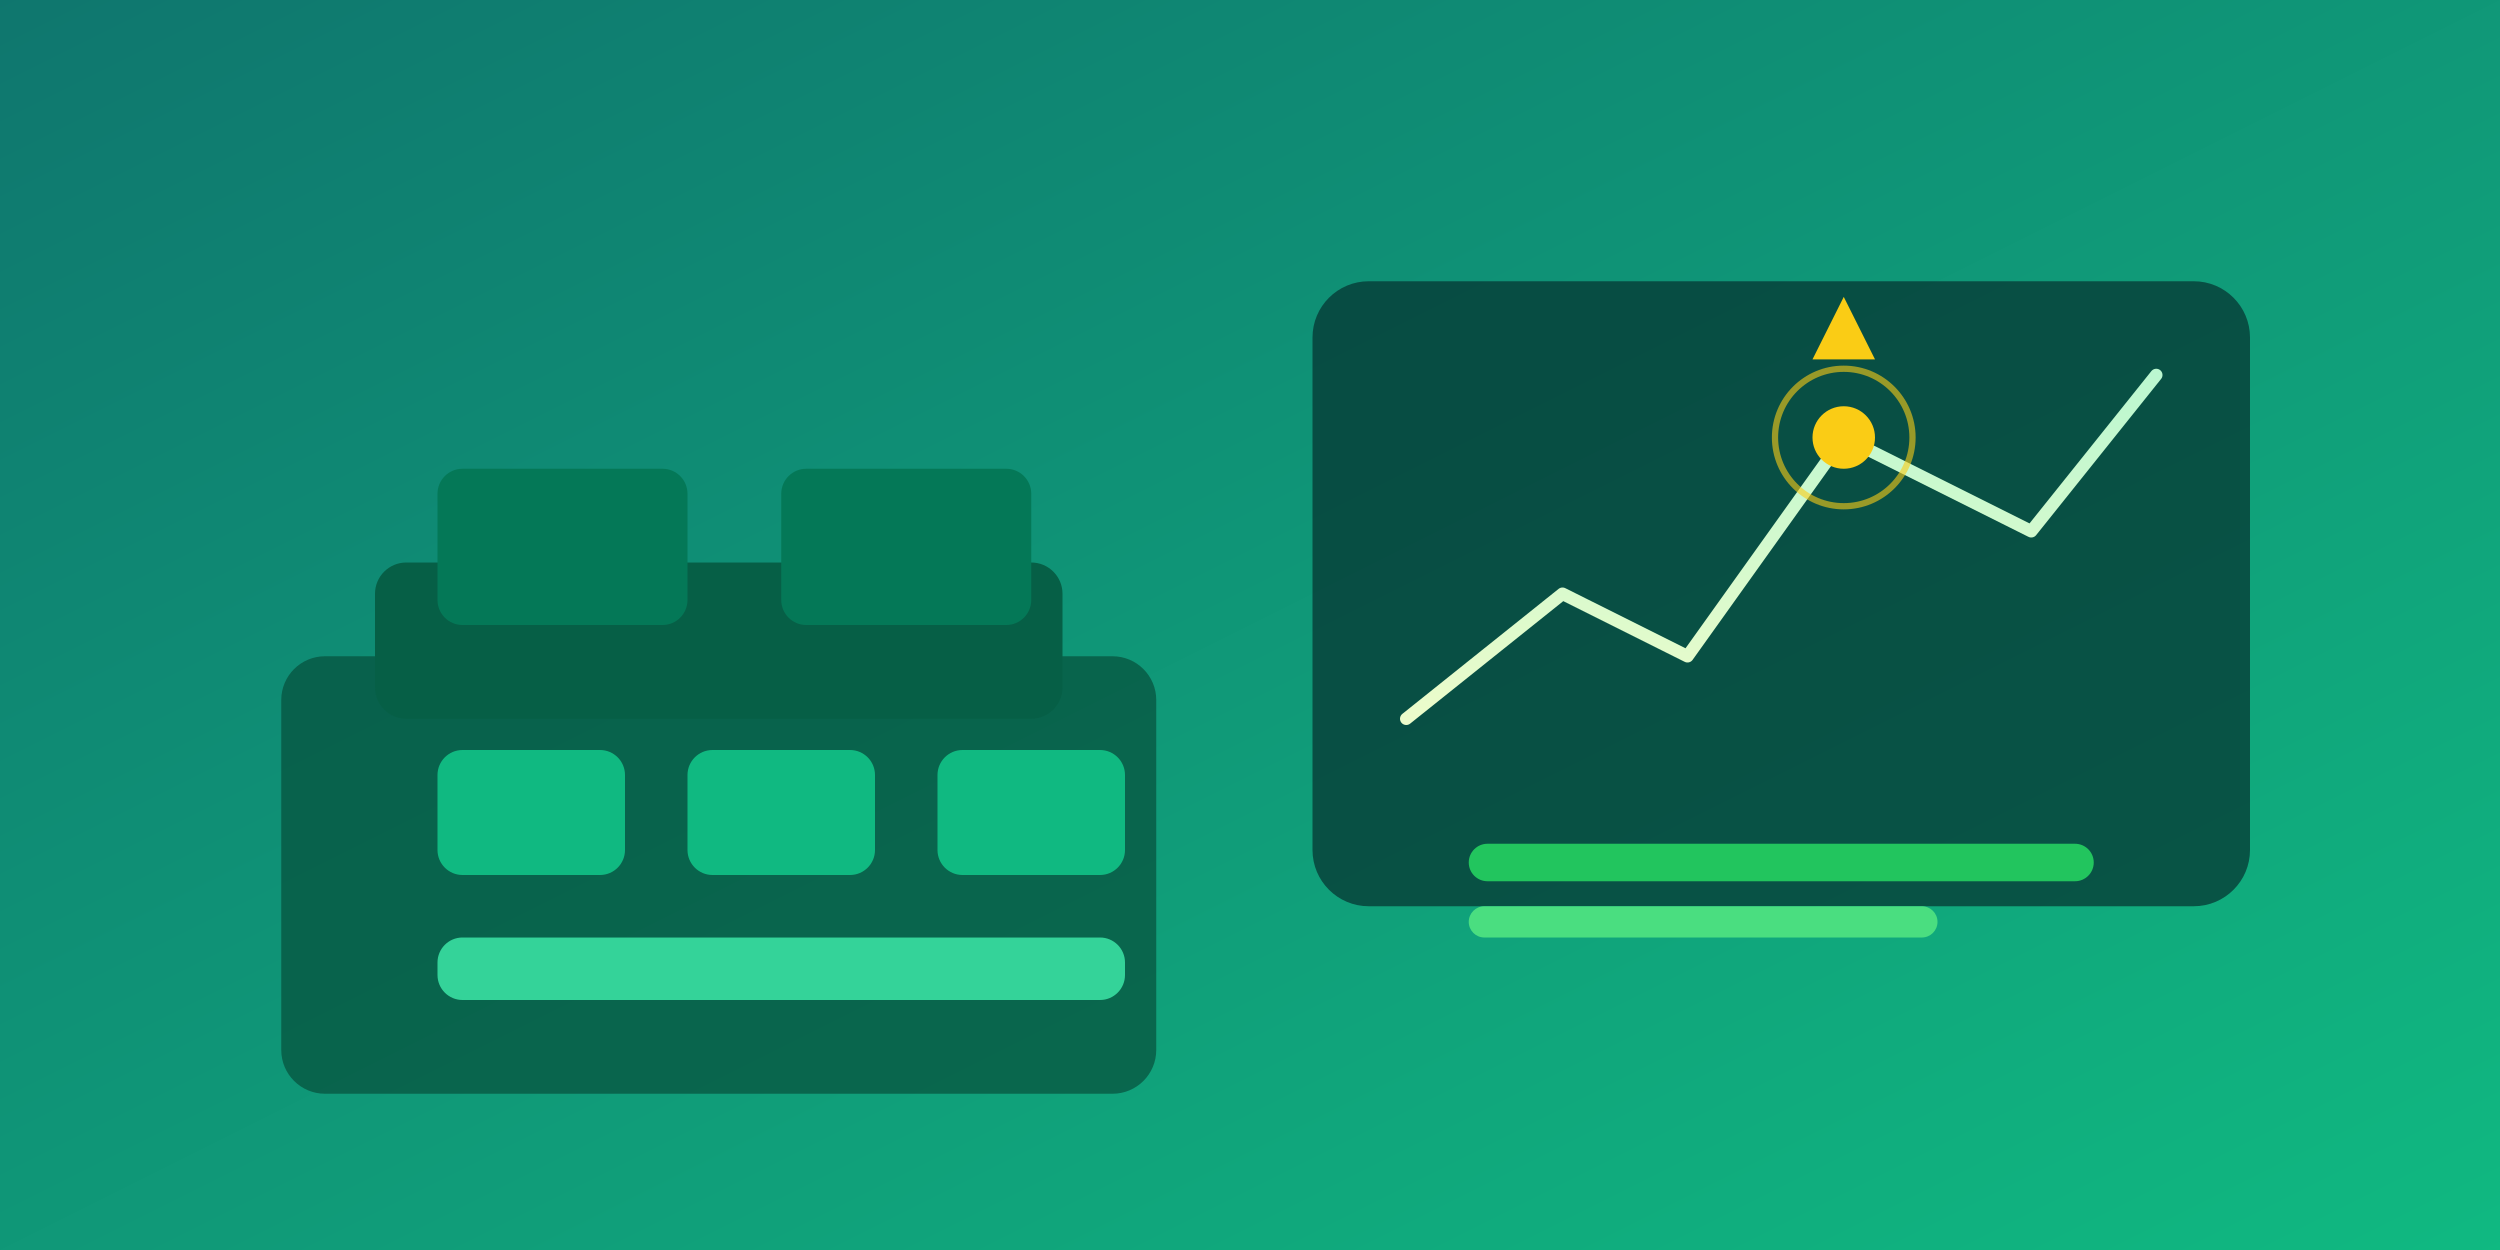
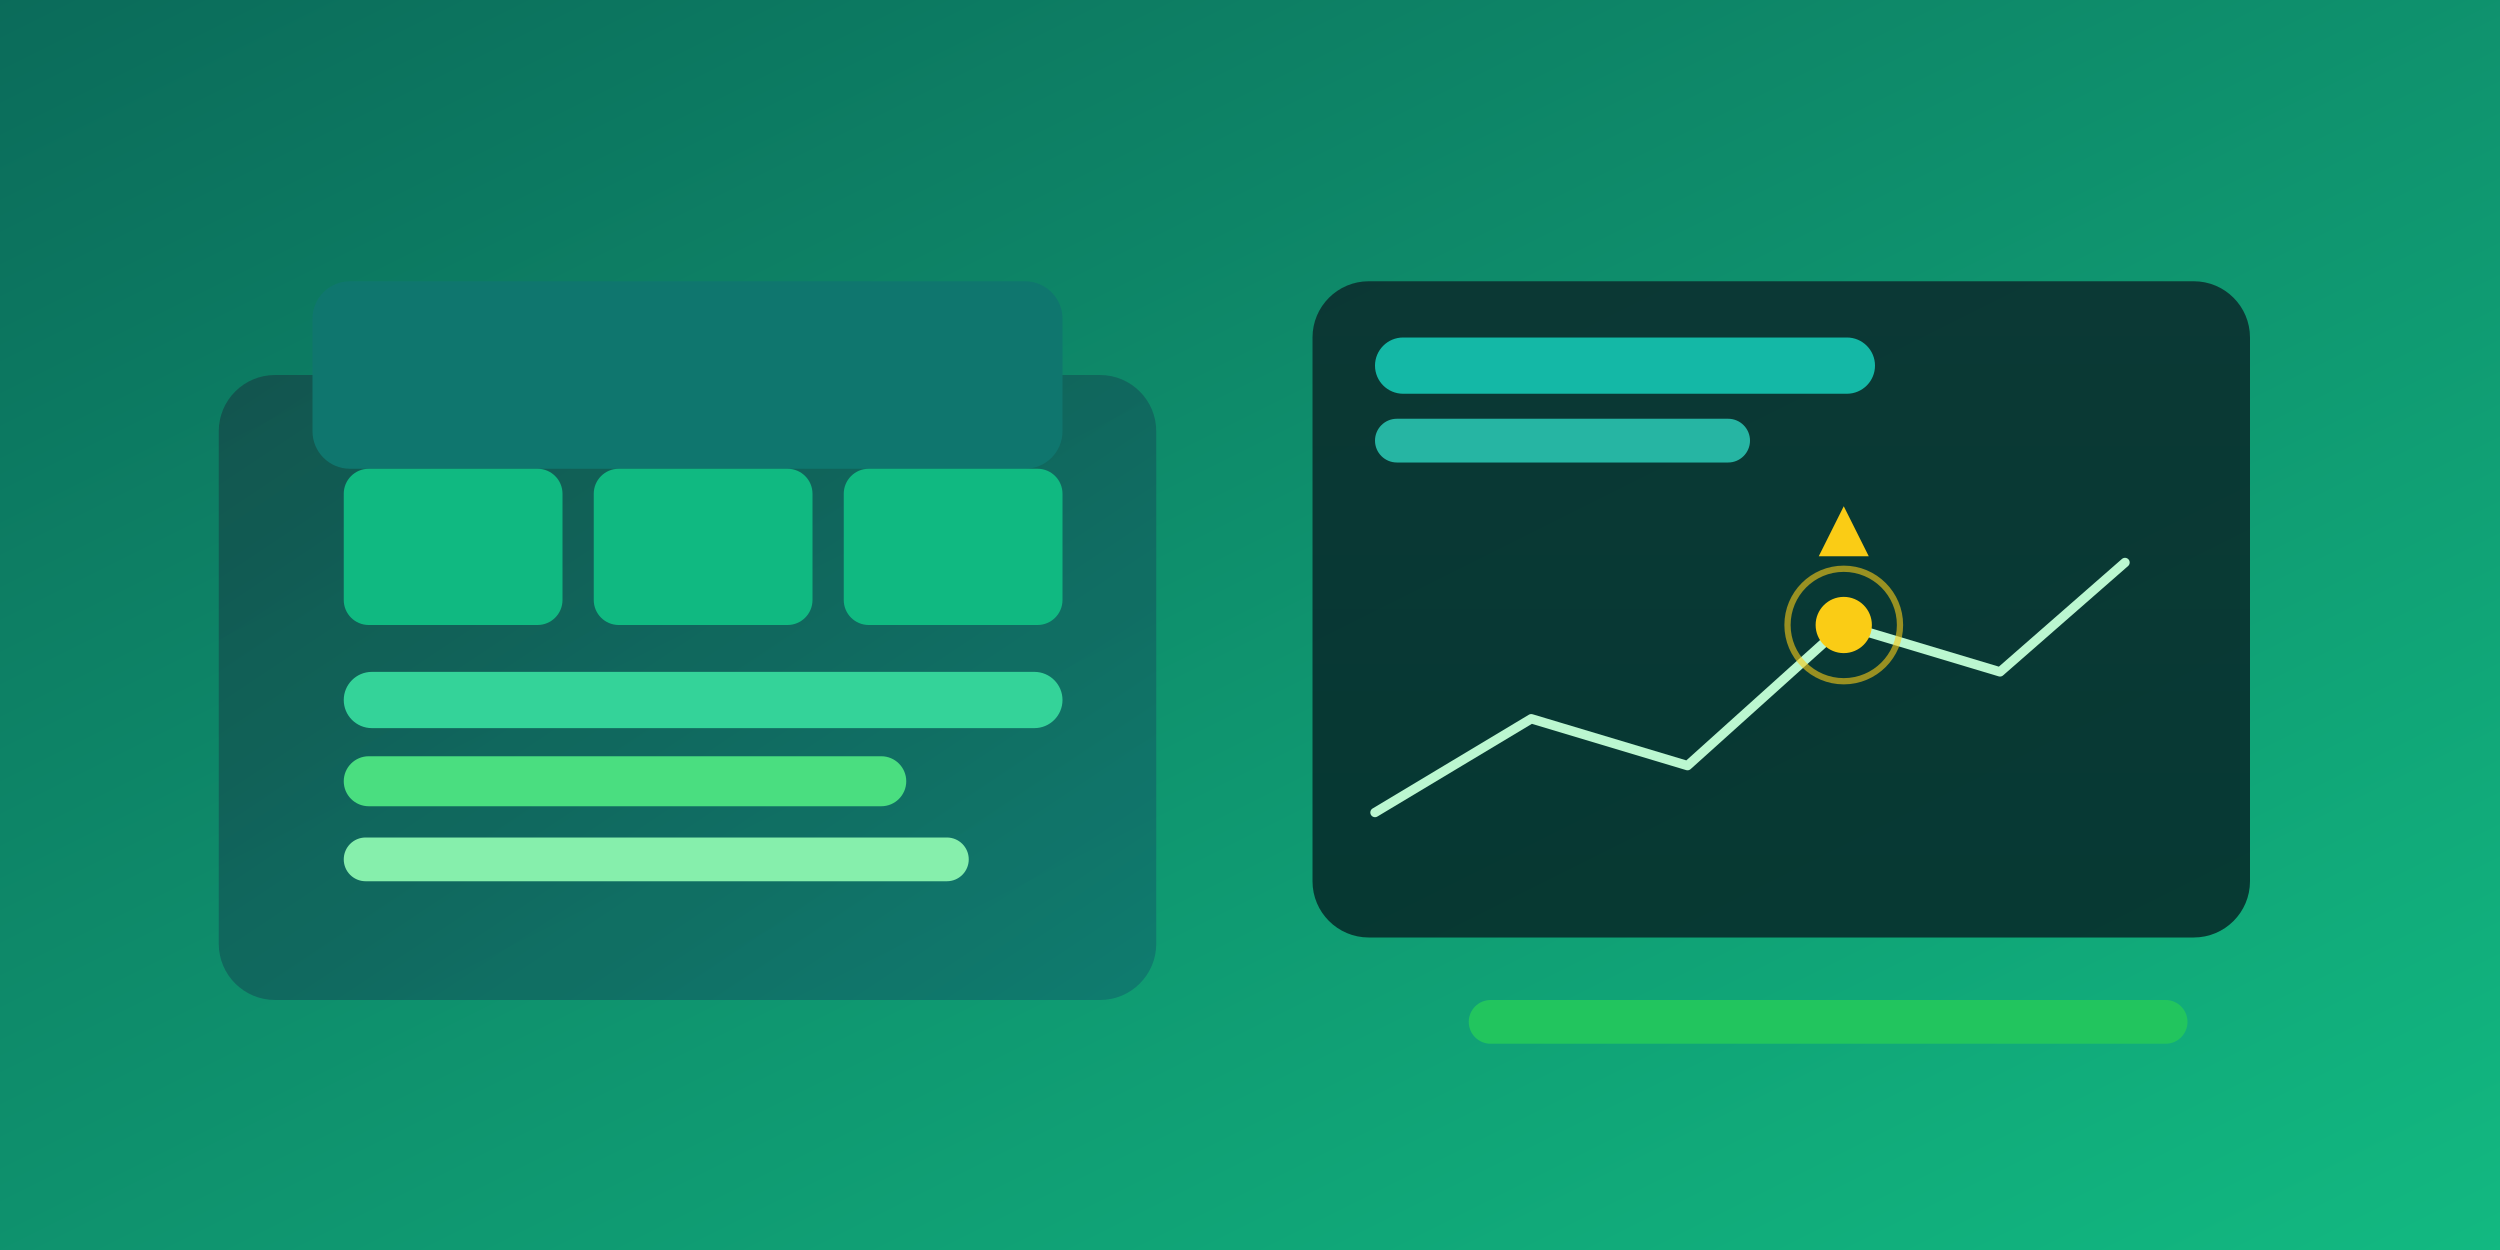
<svg xmlns="http://www.w3.org/2000/svg" width="800" height="400" viewBox="0 0 800 400">
  <defs>
    <linearGradient id="bg" x1="0" y1="0" x2="1" y2="1">
-       <stop offset="0" stop-color="#0f766e" />
-       <stop offset="1" stop-color="#10b981" />
+       <stop offset="0" stop-color="#0b6b5a" />
+       <stop offset="1" stop-color="#12b981" />
    </linearGradient>
-     <linearGradient id="glow" x1="0" y1="0" x2="0" y2="1">
-       <stop offset="0" stop-color="#bbf7d0" />
-       <stop offset="1" stop-color="#ecfccb" />
+     <linearGradient id="steel" x1="0" y1="0" x2="1" y2="1">
+       <stop offset="0" stop-color="#134e4a" />
+       <stop offset="1" stop-color="#0f766e" />
+     </linearGradient>
+     <linearGradient id="screen" x1="0" y1="0" x2="0" y2="1">
+       <stop offset="0" stop-color="#0b2f2f" />
+       <stop offset="1" stop-color="#052e2b" />
    </linearGradient>
  </defs>
  <rect width="800" height="400" fill="url(#bg)" />
-   <rect x="90" y="210" width="280" height="140" rx="14" fill="#064e3b" opacity="0.7" />
-   <rect x="120" y="180" width="220" height="50" rx="10" fill="#065f46" />
-   <rect x="140" y="150" width="80" height="50" rx="8" fill="#047857" />
-   <rect x="250" y="150" width="80" height="50" rx="8" fill="#047857" />
-   <rect x="140" y="240" width="60" height="40" rx="8" fill="#10b981" />
-   <rect x="220" y="240" width="60" height="40" rx="8" fill="#10b981" />
-   <rect x="300" y="240" width="60" height="40" rx="8" fill="#10b981" />
-   <rect x="140" y="300" width="220" height="20" rx="8" fill="#34d399" />
-   <rect x="420" y="90" width="300" height="200" rx="18" fill="#042f2e" opacity="0.7" />
-   <polyline points="450,230 500,190 540,210 590,140 650,170 690,120" fill="none" stroke="url(#glow)" stroke-width="4" stroke-linecap="round" stroke-linejoin="round" />
-   <circle cx="590" cy="140" r="10" fill="#facc15" />
-   <circle cx="590" cy="140" r="22" fill="none" stroke="#facc15" stroke-width="2" opacity="0.6" />
-   <path d="M580 115h20l-10-20-10 20z" fill="#facc15" />
-   <rect x="470" y="270" width="200" height="12" rx="6" fill="#22c55e" />
-   <rect x="470" y="290" width="150" height="10" rx="5" fill="#4ade80" />
+   <rect x="70" y="120" width="300" height="200" rx="18" fill="url(#steel)" opacity="0.85" />
+   <rect x="100" y="90" width="240" height="60" rx="12" fill="#0f766e" />
+   <rect x="110" y="150" width="70" height="50" rx="8" fill="#10b981" />
+   <rect x="190" y="150" width="70" height="50" rx="8" fill="#10b981" />
+   <rect x="270" y="150" width="70" height="50" rx="8" fill="#10b981" />
+   <rect x="110" y="215" width="230" height="18" rx="9" fill="#34d399" />
+   <rect x="110" y="242" width="180" height="16" rx="8" fill="#4ade80" />
+   <rect x="110" y="268" width="200" height="14" rx="7" fill="#86efac" />
+   <g transform="translate(420 90)">
+     <rect width="300" height="210" rx="18" fill="url(#screen)" opacity="0.9" />
+     <rect x="20" y="18" width="160" height="18" rx="9" fill="#14b8a6" />
+     <rect x="20" y="44" width="120" height="14" rx="7" fill="#2dd4bf" opacity="0.8" />
+     <polyline points="20,170 70,140 120,155 170,110 220,125 260,90" fill="none" stroke="#bbf7d0" stroke-width="3" stroke-linecap="round" stroke-linejoin="round" />
+     <circle cx="170" cy="110" r="9" fill="#facc15" />
+     <circle cx="170" cy="110" r="18" fill="none" stroke="#facc15" stroke-width="2" opacity="0.6" />
+     <path d="M162 88h16l-8-16-8 16z" fill="#facc15" />
+   </g>
+   <rect x="470" y="320" width="230" height="14" rx="7" fill="#22c55e" />
</svg>
